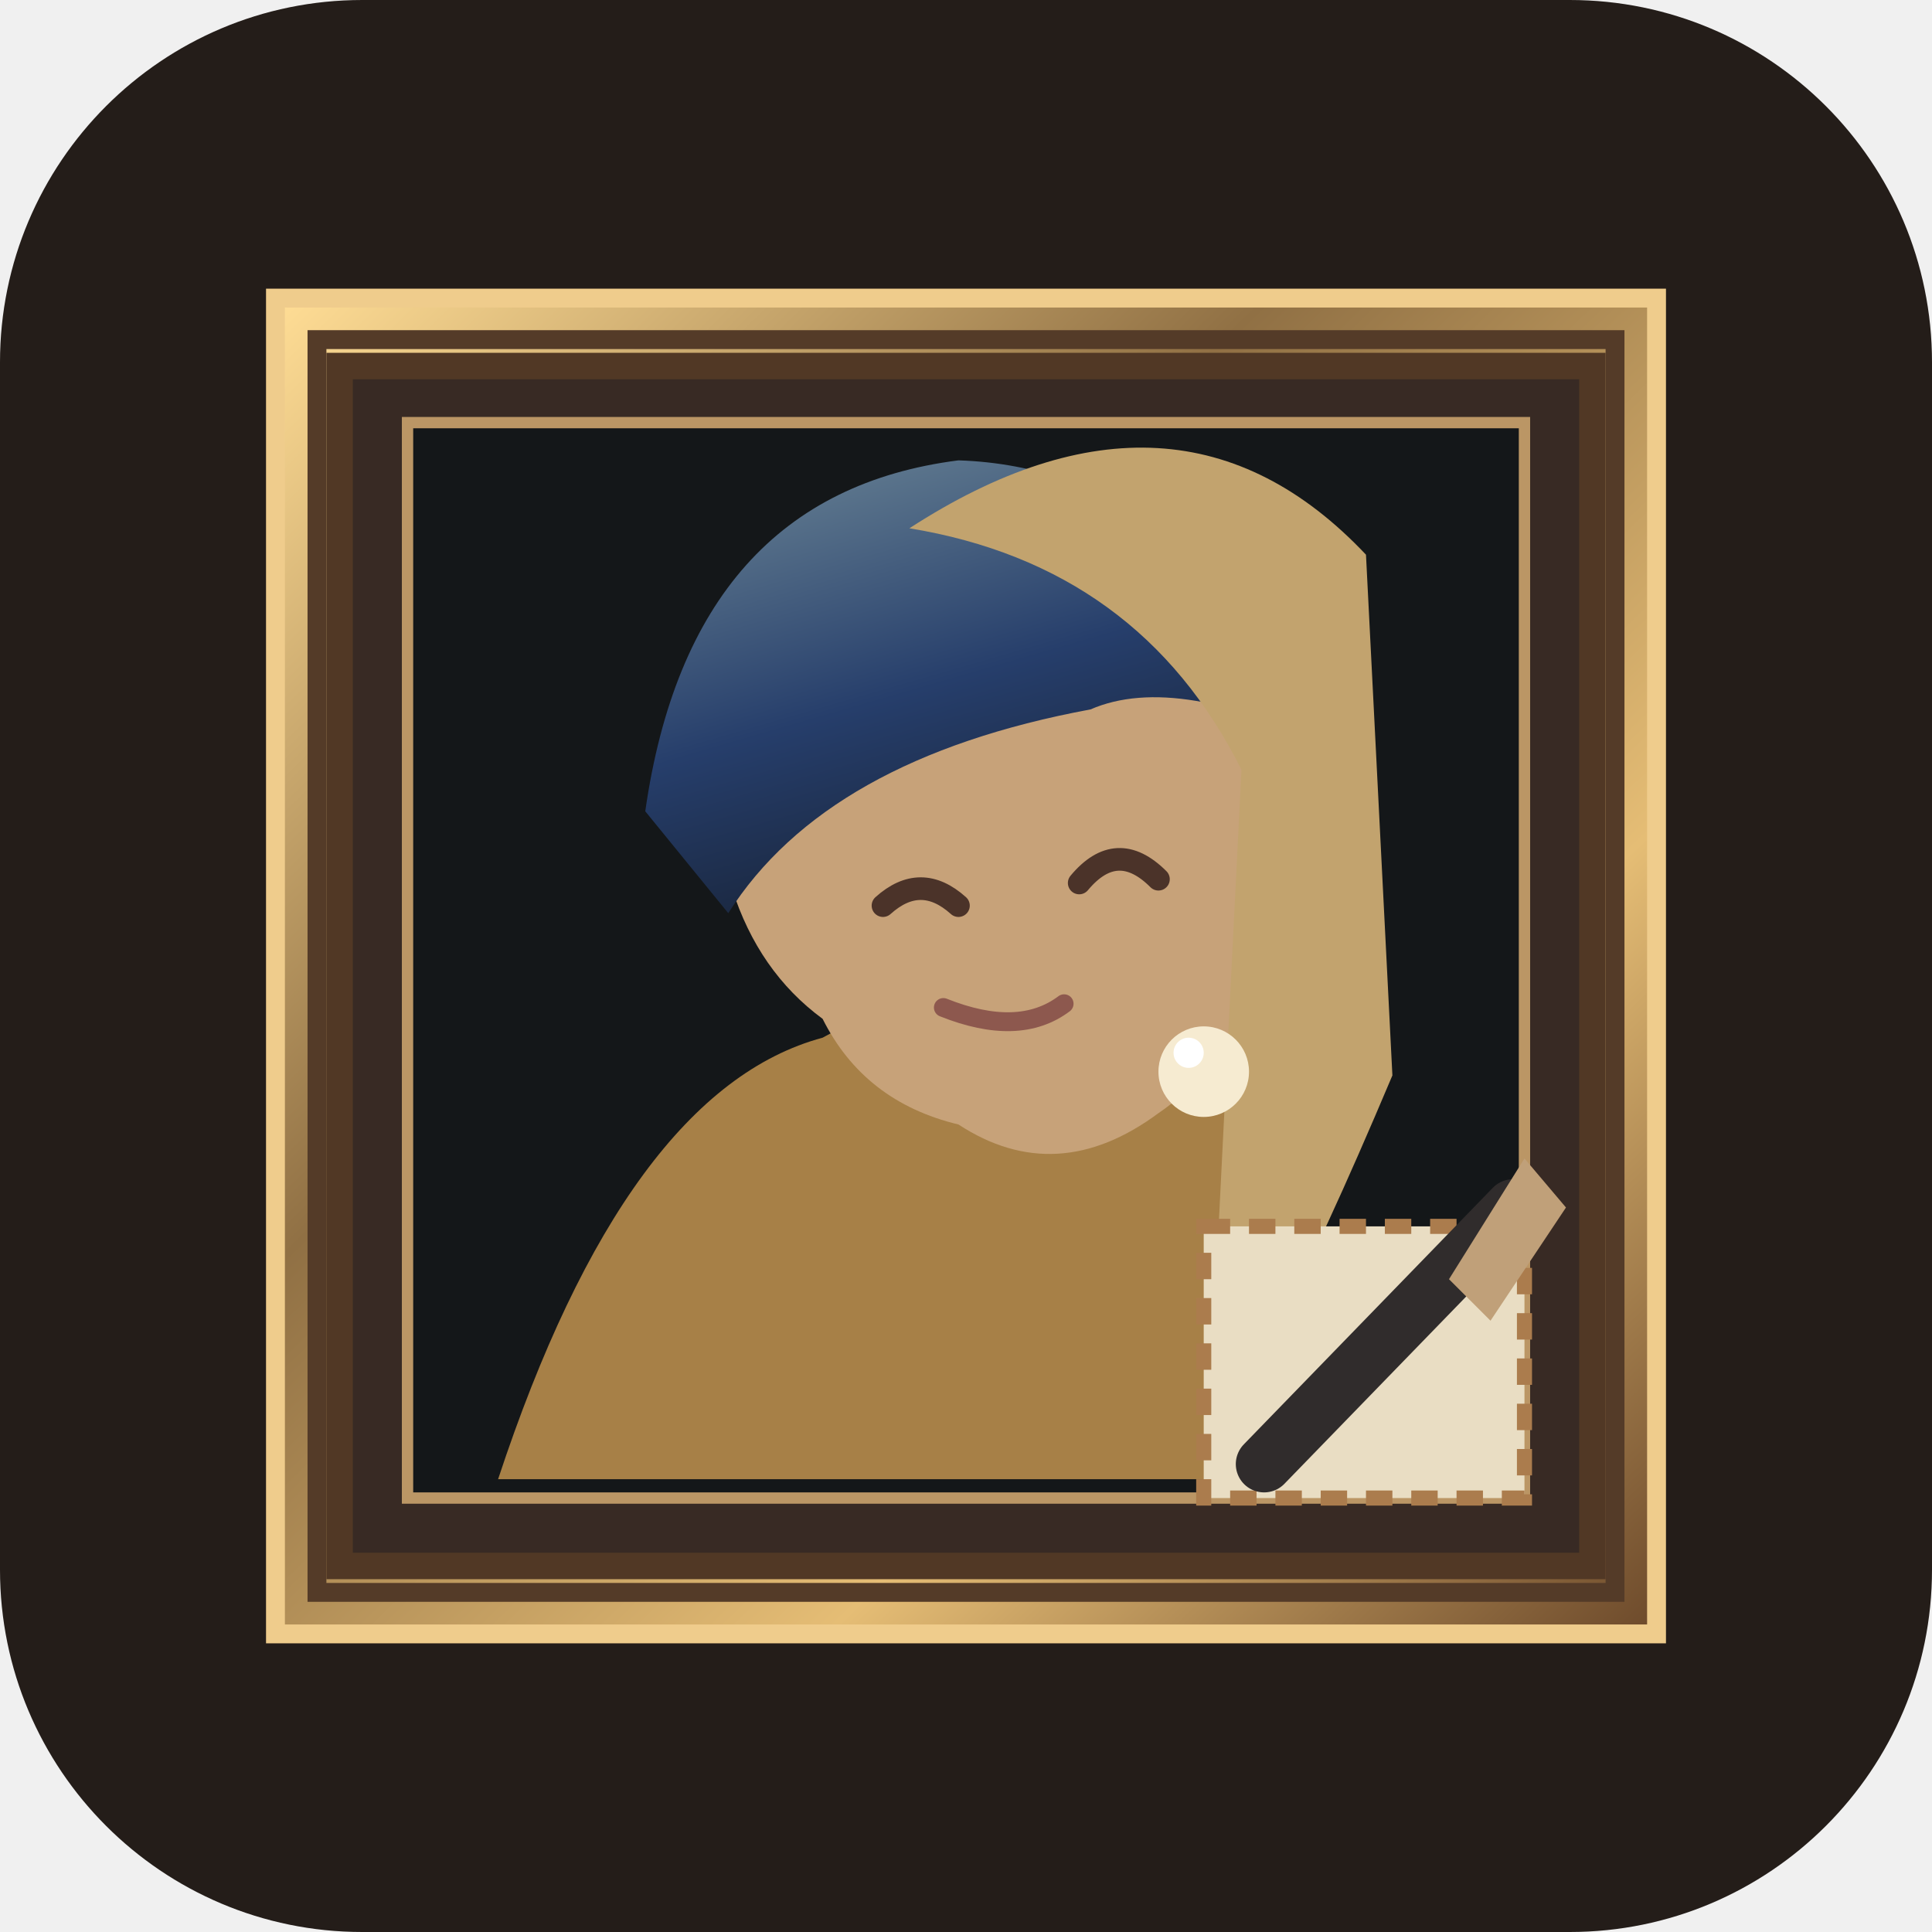
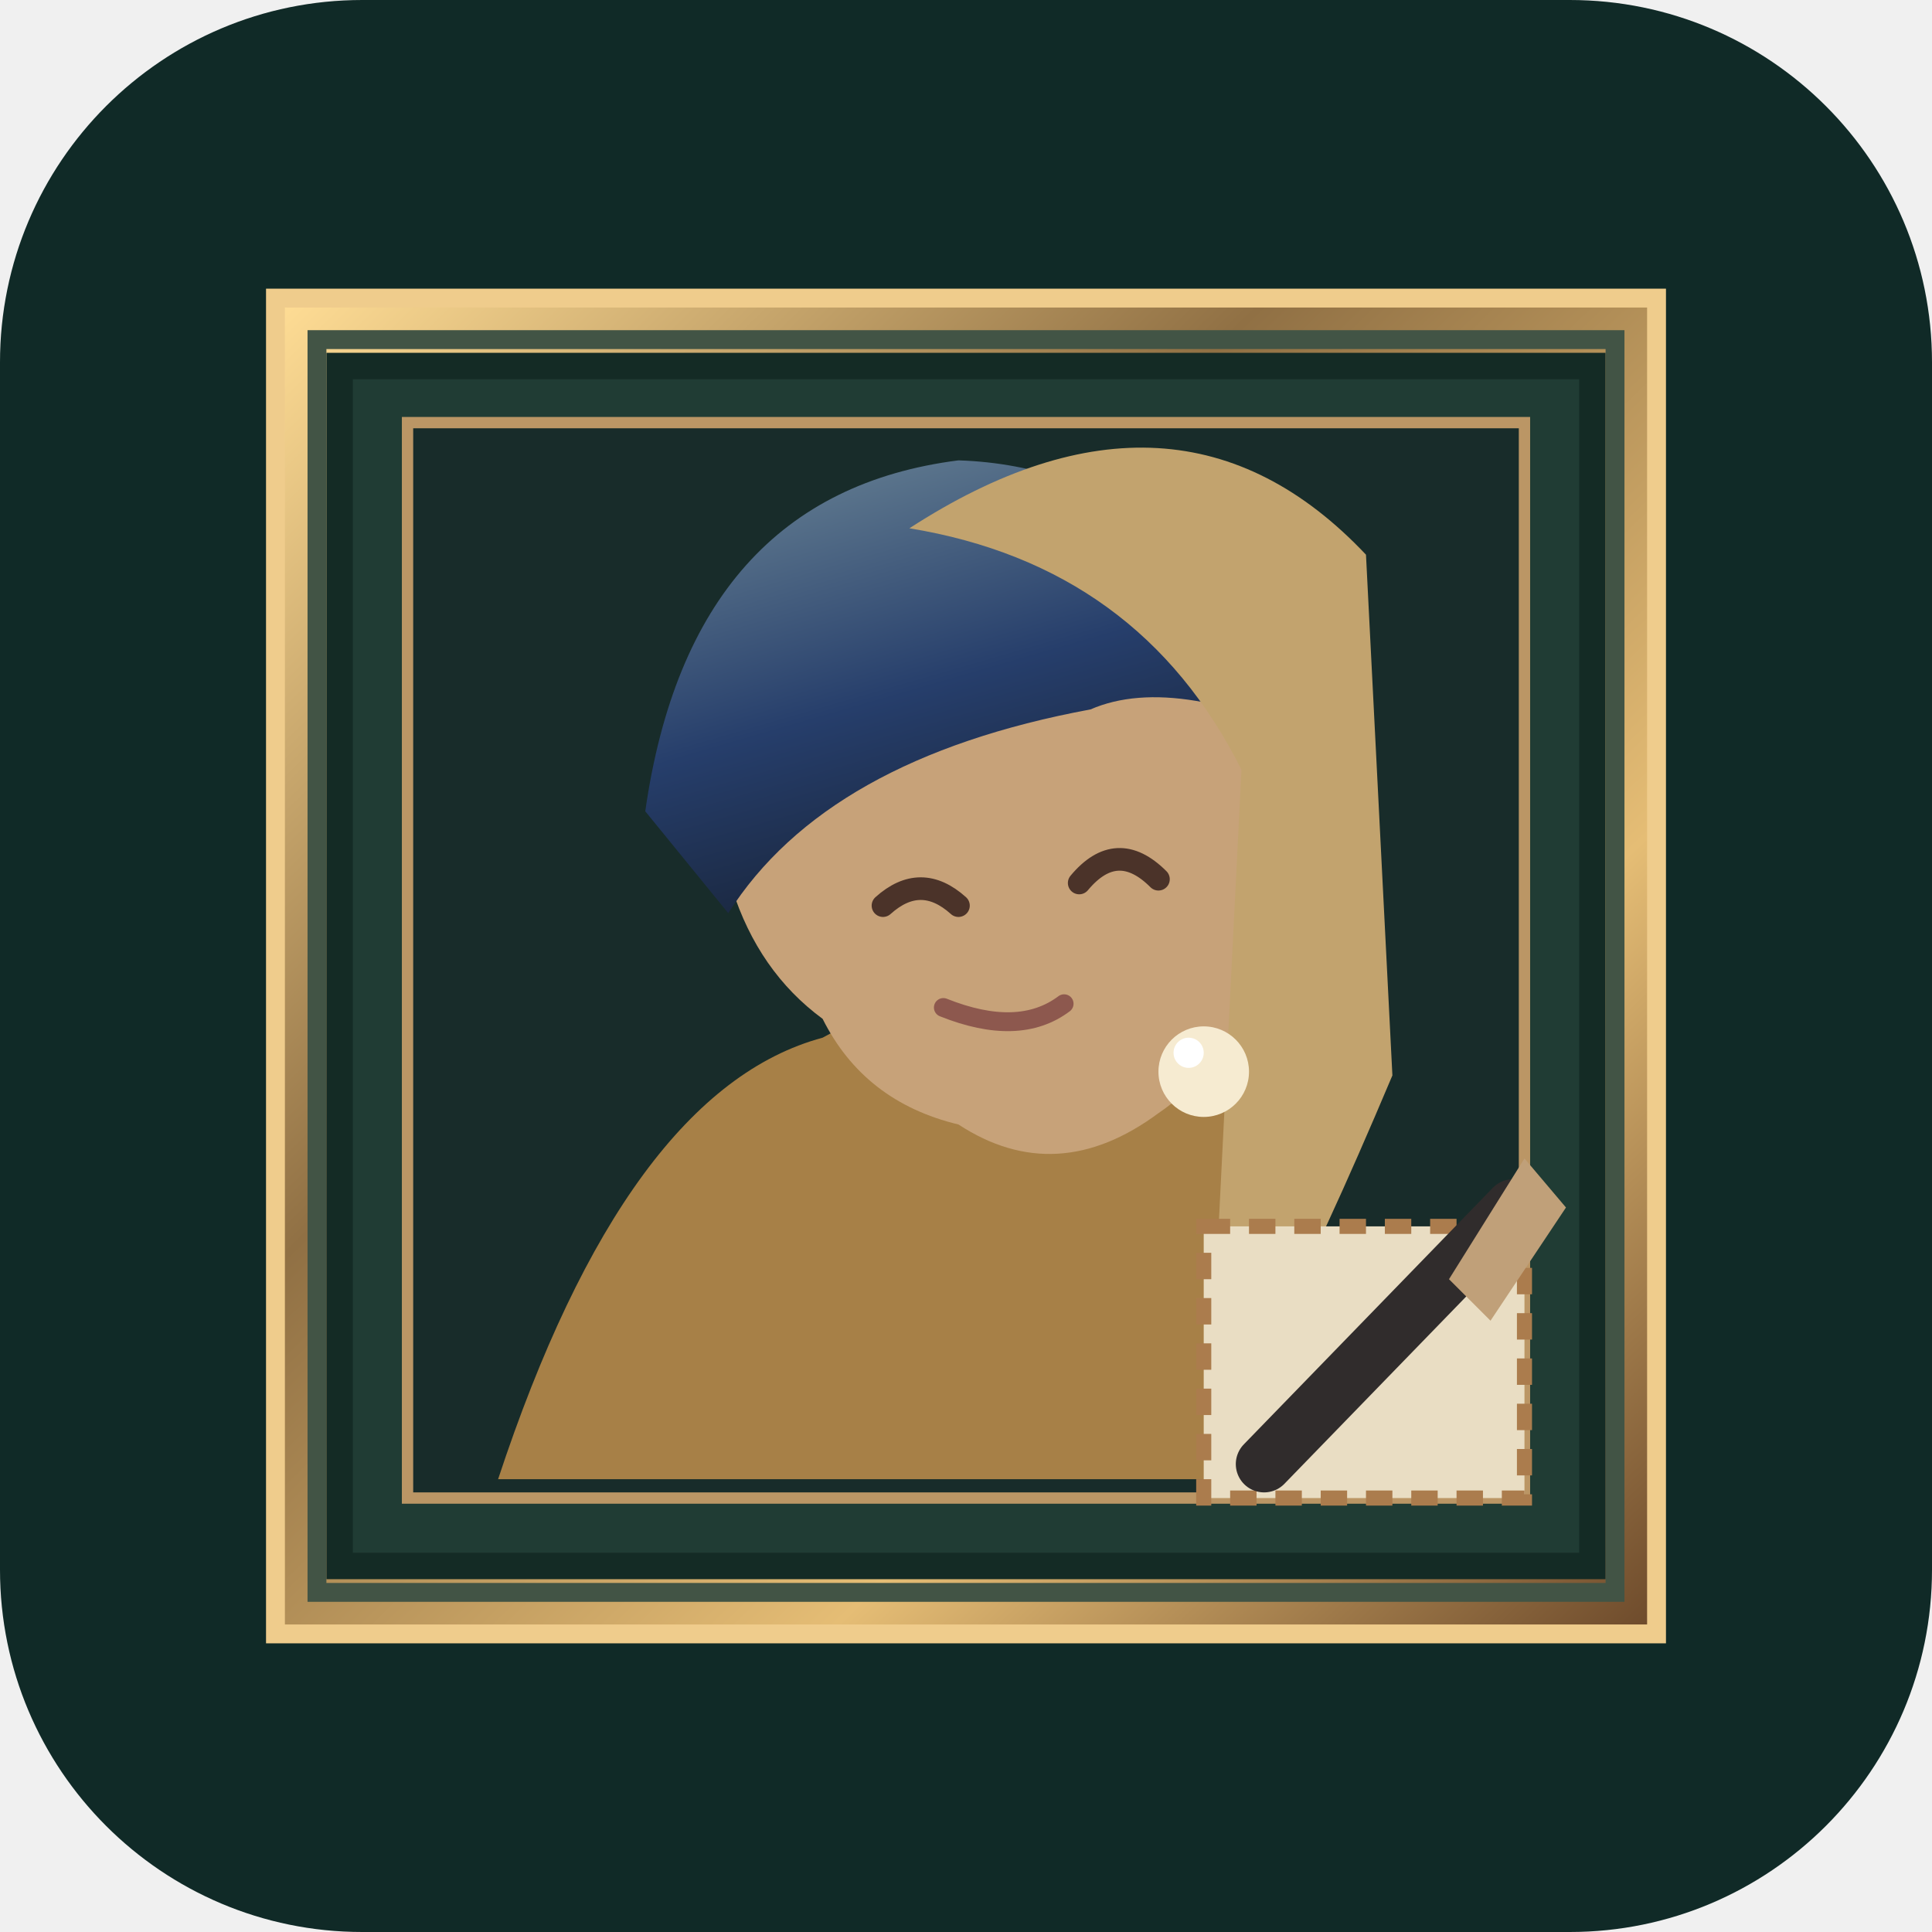
<svg xmlns="http://www.w3.org/2000/svg" viewBox="0 0 512 512">
  <defs>
    <linearGradient id="gold" x1="0" x2="1" y1="0" y2="1">
      <stop stop-color="#ffdd95" />
      <stop offset=".36" stop-color="#907044" />
      <stop offset=".7" stop-color="#e5bd75" />
      <stop offset="1" stop-color="#6d4a2b" />
    </linearGradient>
    <linearGradient id="cloth" x1="0" x2=".4" y1=".1" y2="1">
      <stop stop-color="#637d91" />
      <stop offset=".54" stop-color="#263e6b" />
      <stop offset="1" stop-color="#182337" />
    </linearGradient>
  </defs>
-   <rect width="512" height="512" rx="96" fill="#241d19" />
+   <rect width="512" height="512" rx="96" fill="#102a27" />
  <path d="M73 79h366v354H73z" fill="url(#gold)" />
-   <path d="M90 97h332v318H90z" fill="#382a24" stroke="#513825" stroke-width="7" />
-   <path d="M108 112h296v285H108z" fill="#141719" />
+   <path d="M90 97h332v318H90z" fill="#203c34" stroke="#142b25" stroke-width="7" />
+   <path d="M108 112h296v285H108z" fill="#182c2a" />
  <path d="M132 392Q166 289 218 275Q287 237 337 298Q359 333 366 392Z" fill="#a78047" />
  <path d="M190 182Q218 135 272 149Q326 161 337 227Q335 276 307 295Q280 315 254 298Q229 292 218 270Q184 245 190 182Z" fill="#c7a279" />
  <path d="M171 215Q183 131 254 122Q316 124 355 199Q312 178 289 188Q219 201 193 242Z" fill="url(#cloth)" />
  <path d="M241 140Q312 94 362 147L369 285Q350 330 339 350L322 344L329 204Q302 150 241 140Z" fill="#c2a36e" />
  <path d="M234 240q10-9 20 0M286 234q10-12 21-1" stroke="#4b3329" stroke-width="6" fill="none" stroke-linecap="round" />
  <path d="M250 267q20 8 32-1" stroke="#8d584e" stroke-width="5" fill="none" stroke-linecap="round" />
  <circle cx="319" cy="284" r="12" fill="#f6ebd1" />
  <circle cx="315" cy="279" r="4" fill="#fff" />
  <path d="M108 112h296v285H108z" fill="none" stroke="#bb9665" stroke-width="3" />
  <path d="M319 325h85v72h-85z" fill="#e9ddc3" stroke="#ab7c4d" stroke-width="4" stroke-dasharray="7 5" />
  <path d="M335 388L401 320" stroke="#302c2c" stroke-width="15" stroke-linecap="round" />
  <path d="M384 339l20-32 11 13-20 30z" fill="#c0a079" />
  <path d="M73 79h366v354H73z" fill="none" stroke="#efcc8c" stroke-width="5" />
-   <path d="M84 90h344v332H84z" fill="none" stroke="#543b28" stroke-width="5" />
+   <path d="M84 90h344v332H84z" fill="none" stroke="#425445" stroke-width="5" />
</svg>
